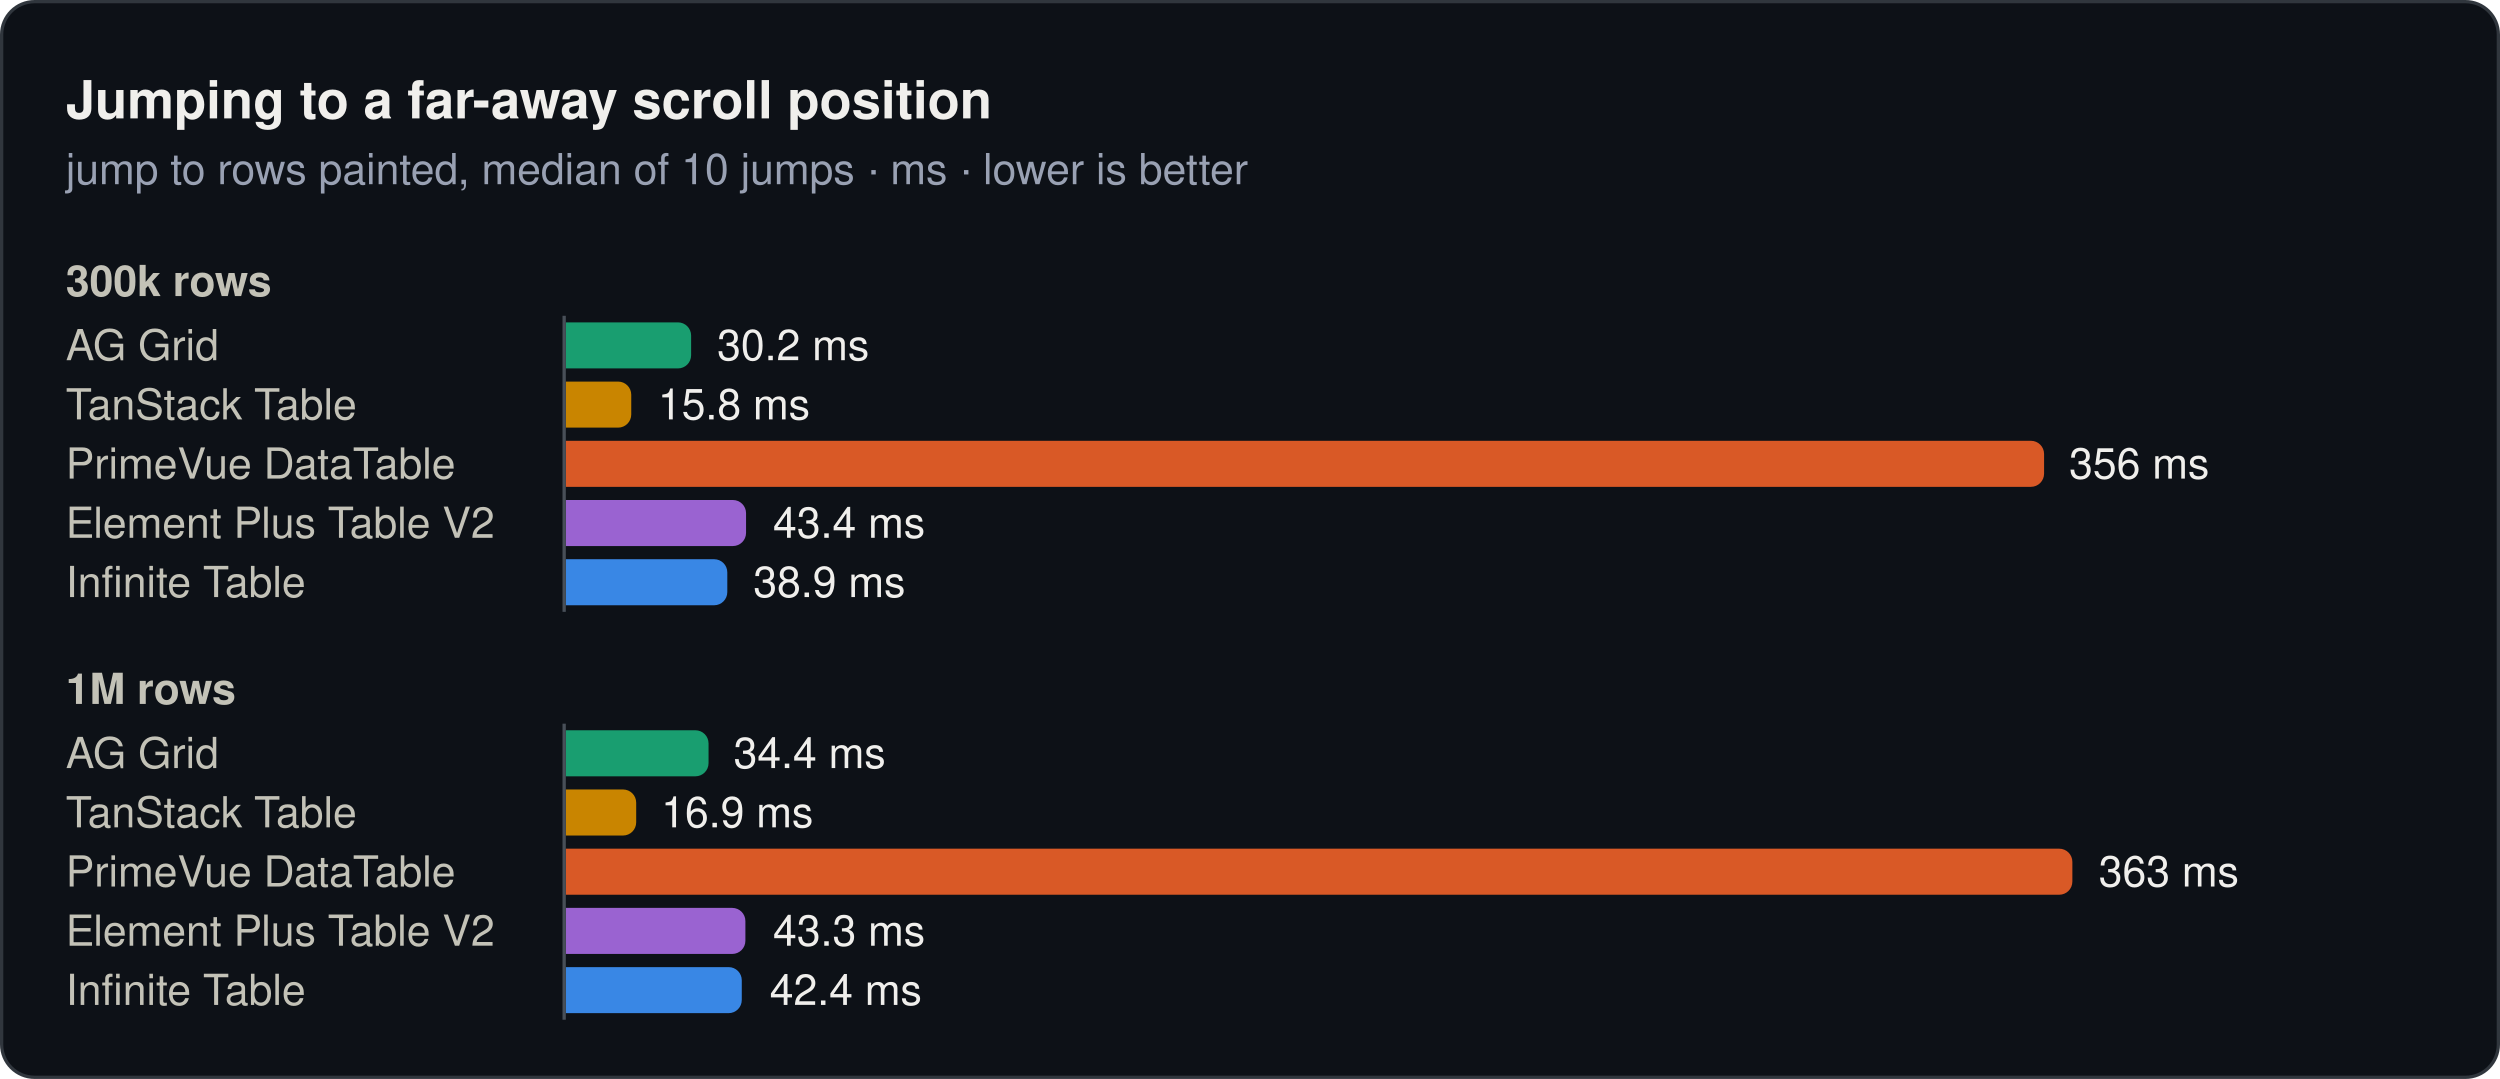
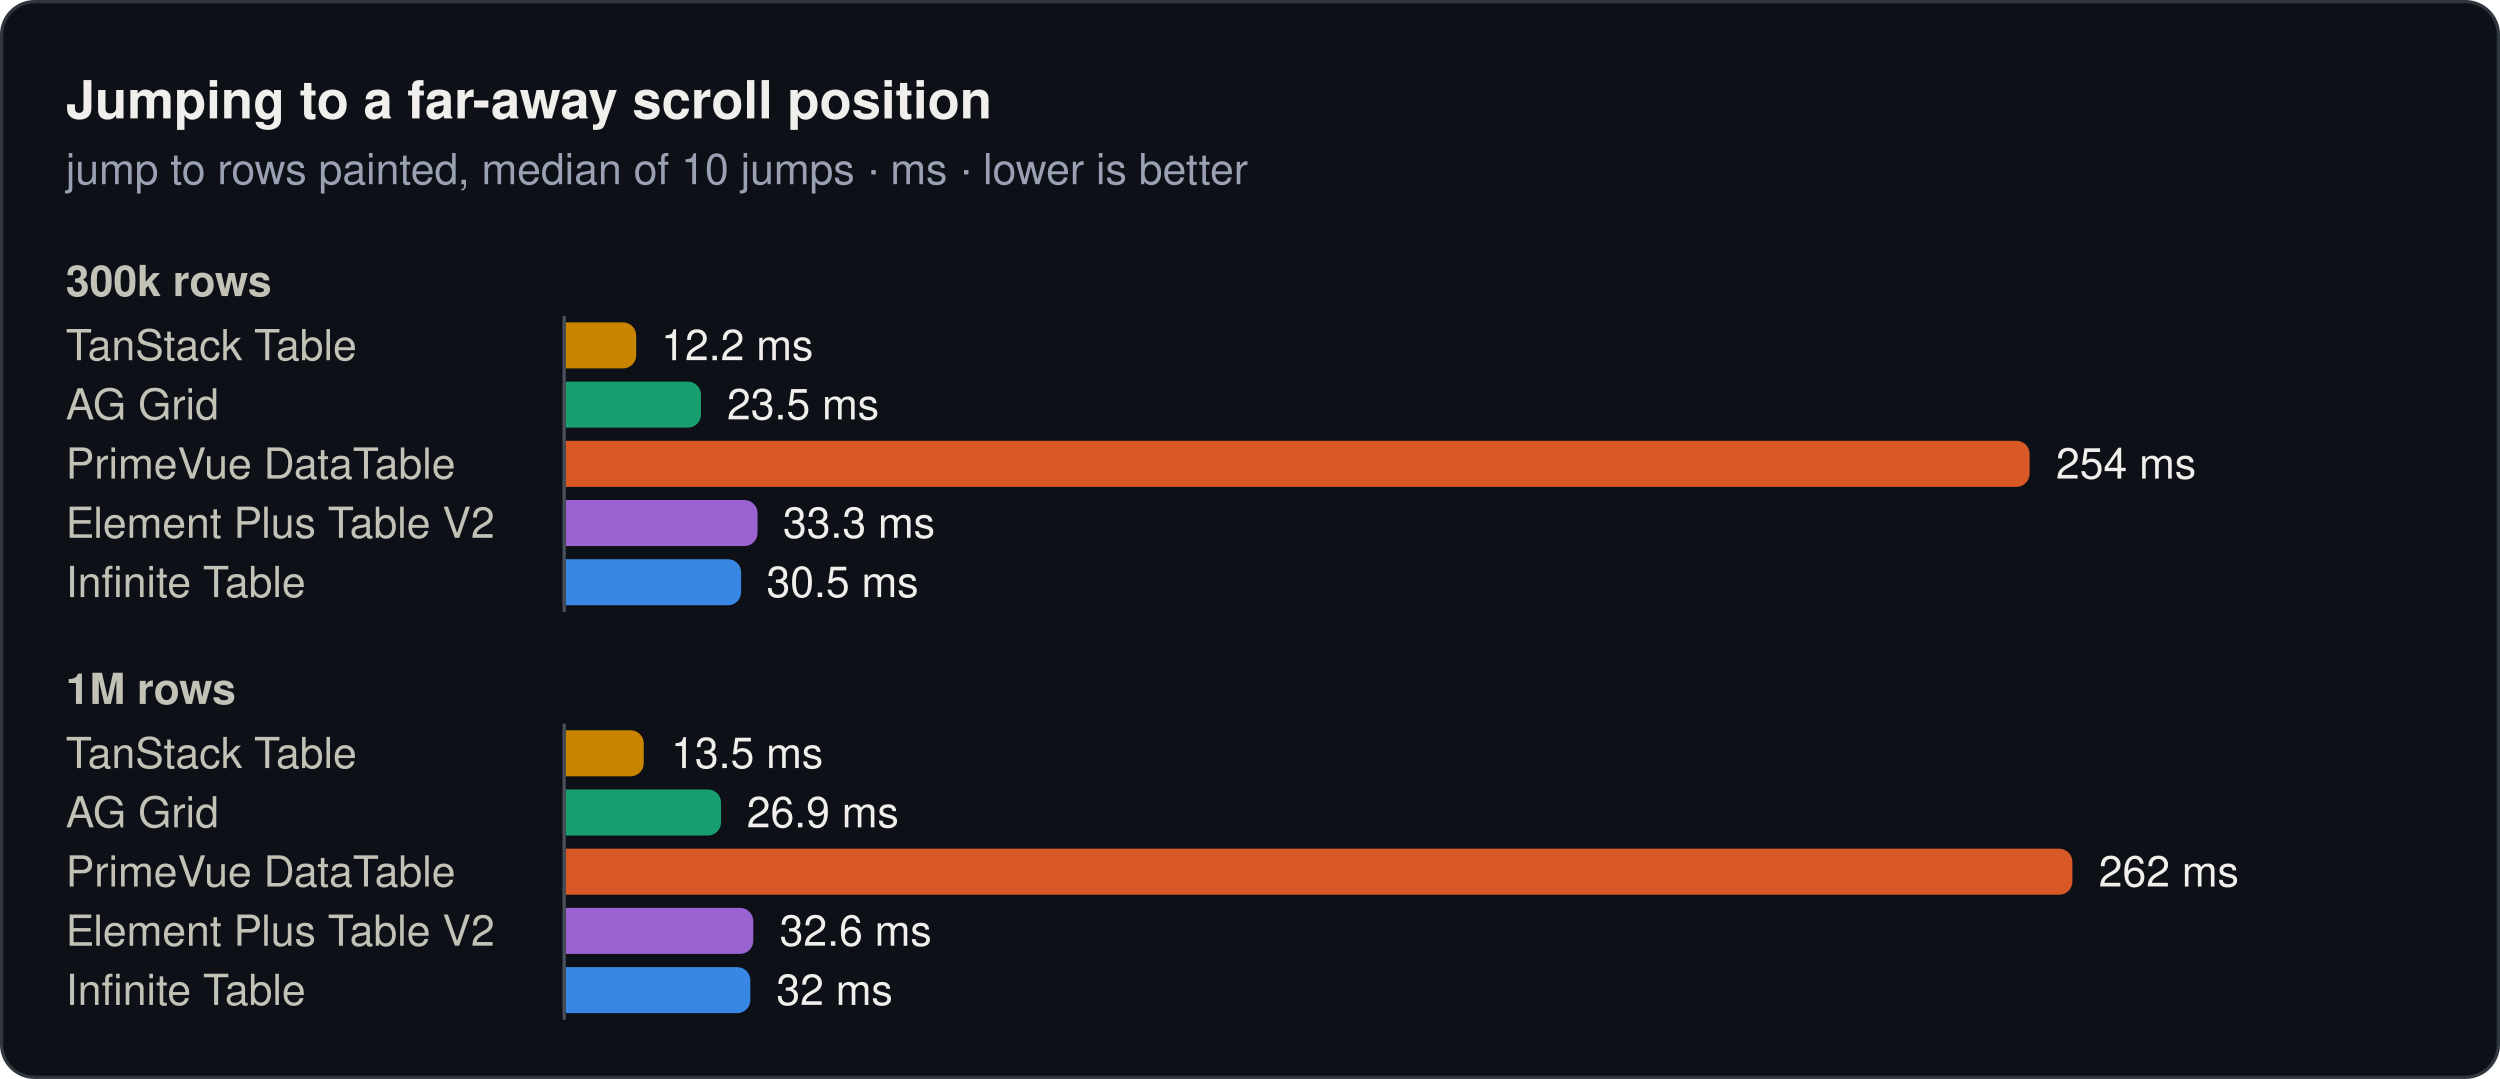
<svg xmlns="http://www.w3.org/2000/svg" width="760" height="328" viewBox="0 0 760 328" role="img">
  <rect x="0.5" y="0.5" width="759" height="327" rx="10" fill="#0d1117" stroke="#30363d" />
  <text x="20" y="36" font-family="system-ui, -apple-system, 'Segoe UI', Helvetica, Arial, sans-serif" font-size="16" font-weight="600" fill="#f0efec">Jumping to a far-away scroll position</text>
  <text x="20" y="56" font-family="system-ui, -apple-system, 'Segoe UI', Helvetica, Arial, sans-serif" font-size="13" fill="#99a1b3">jump to rows painted, median of 10 jumps · ms · lower is better</text>
  <text x="20" y="90" font-family="system-ui, -apple-system, 'Segoe UI', Helvetica, Arial, sans-serif" font-size="13" font-weight="600" fill="#c3c2b7">300k rows</text>
-   <text x="20" y="109.5" font-family="system-ui, -apple-system, 'Segoe UI', Helvetica, Arial, sans-serif" font-size="13" fill="#c3c2b7">AG Grid</text>
-   <path d="M172,98H206.1a4,4 0 0 1 4,4V108a4,4 0 0 1 -4,4H172Z" fill="#199e70" />
-   <text x="218" y="109.5" font-family="system-ui, -apple-system, 'Segoe UI', Helvetica, Arial, sans-serif" font-size="13" fill="#f0efec">30.2 ms</text>
-   <text x="20" y="127.5" font-family="system-ui, -apple-system, 'Segoe UI', Helvetica, Arial, sans-serif" font-size="13" fill="#c3c2b7">TanStack Table</text>
-   <path d="M172,116H187.9a4,4 0 0 1 4,4V126a4,4 0 0 1 -4,4H172Z" fill="#c98500" />
-   <text x="200" y="127.5" font-family="system-ui, -apple-system, 'Segoe UI', Helvetica, Arial, sans-serif" font-size="13" fill="#f0efec">15.8 ms</text>
+   <text x="20" y="109.5" font-family="system-ui, -apple-system, 'Segoe UI', Helvetica, Arial, sans-serif" font-size="13" fill="#c3c2b7">TanStack Table</text>
+   <path d="M172,98H189.4a4,4 0 0 1 4,4V108a4,4 0 0 1 -4,4H172Z" fill="#c98500" />
+   <text x="201" y="109.5" font-family="system-ui, -apple-system, 'Segoe UI', Helvetica, Arial, sans-serif" font-size="13" fill="#f0efec">12.2 ms</text>
+   <text x="20" y="127.5" font-family="system-ui, -apple-system, 'Segoe UI', Helvetica, Arial, sans-serif" font-size="13" fill="#c3c2b7">AG Grid</text>
+   <path d="M172,116H209.1a4,4 0 0 1 4,4V126a4,4 0 0 1 -4,4H172Z" fill="#199e70" />
+   <text x="221" y="127.5" font-family="system-ui, -apple-system, 'Segoe UI', Helvetica, Arial, sans-serif" font-size="13" fill="#f0efec">23.5 ms</text>
  <text x="20" y="145.5" font-family="system-ui, -apple-system, 'Segoe UI', Helvetica, Arial, sans-serif" font-size="13" fill="#c3c2b7">PrimeVue DataTable</text>
-   <path d="M172,134H617.4a4,4 0 0 1 4,4V144a4,4 0 0 1 -4,4H172Z" fill="#d95926" />
-   <text x="629" y="145.5" font-family="system-ui, -apple-system, 'Segoe UI', Helvetica, Arial, sans-serif" font-size="13" fill="#f0efec">356 ms</text>
+   <path d="M172,134H613a4,4 0 0 1 4,4V144a4,4 0 0 1 -4,4H172Z" fill="#d95926" />
+   <text x="625" y="145.5" font-family="system-ui, -apple-system, 'Segoe UI', Helvetica, Arial, sans-serif" font-size="13" fill="#f0efec">254 ms</text>
  <text x="20" y="163.5" font-family="system-ui, -apple-system, 'Segoe UI', Helvetica, Arial, sans-serif" font-size="13" fill="#c3c2b7">Element Plus Table V2</text>
-   <path d="M172,152H222.8a4,4 0 0 1 4,4V162a4,4 0 0 1 -4,4H172Z" fill="#9a63d1" />
-   <text x="235" y="163.5" font-family="system-ui, -apple-system, 'Segoe UI', Helvetica, Arial, sans-serif" font-size="13" fill="#f0efec">43.4 ms</text>
+   <path d="M172,152H226.3a4,4 0 0 1 4,4V162a4,4 0 0 1 -4,4H172Z" fill="#9a63d1" />
+   <text x="238" y="163.5" font-family="system-ui, -apple-system, 'Segoe UI', Helvetica, Arial, sans-serif" font-size="13" fill="#f0efec">33.3 ms</text>
  <text x="20" y="181.5" font-family="system-ui, -apple-system, 'Segoe UI', Helvetica, Arial, sans-serif" font-size="13" fill="#c3c2b7">Infinite Table</text>
-   <path d="M172,170H217.1a4,4 0 0 1 4,4V180a4,4 0 0 1 -4,4H172Z" fill="#3987e5" />
-   <text x="229" y="181.5" font-family="system-ui, -apple-system, 'Segoe UI', Helvetica, Arial, sans-serif" font-size="13" fill="#f0efec">38.9 ms</text>
+   <path d="M172,170H221.3a4,4 0 0 1 4,4V180a4,4 0 0 1 -4,4H172Z" fill="#3987e5" />
+   <text x="233" y="181.5" font-family="system-ui, -apple-system, 'Segoe UI', Helvetica, Arial, sans-serif" font-size="13" fill="#f0efec">30.5 ms</text>
  <line x1="171.5" y1="96" x2="171.5" y2="186" stroke="#484f58" stroke-width="1" />
  <text x="20" y="214" font-family="system-ui, -apple-system, 'Segoe UI', Helvetica, Arial, sans-serif" font-size="13" font-weight="600" fill="#c3c2b7">1M rows</text>
-   <text x="20" y="233.5" font-family="system-ui, -apple-system, 'Segoe UI', Helvetica, Arial, sans-serif" font-size="13" fill="#c3c2b7">AG Grid</text>
-   <path d="M172,222H211.4a4,4 0 0 1 4,4V232a4,4 0 0 1 -4,4H172Z" fill="#199e70" />
-   <text x="223" y="233.5" font-family="system-ui, -apple-system, 'Segoe UI', Helvetica, Arial, sans-serif" font-size="13" fill="#f0efec">34.4 ms</text>
-   <text x="20" y="251.5" font-family="system-ui, -apple-system, 'Segoe UI', Helvetica, Arial, sans-serif" font-size="13" fill="#c3c2b7">TanStack Table</text>
-   <path d="M172,240H189.4a4,4 0 0 1 4,4V250a4,4 0 0 1 -4,4H172Z" fill="#c98500" />
-   <text x="201" y="251.5" font-family="system-ui, -apple-system, 'Segoe UI', Helvetica, Arial, sans-serif" font-size="13" fill="#f0efec">16.9 ms</text>
+   <text x="20" y="233.5" font-family="system-ui, -apple-system, 'Segoe UI', Helvetica, Arial, sans-serif" font-size="13" fill="#c3c2b7">TanStack Table</text>
+   <path d="M172,222H191.7a4,4 0 0 1 4,4V232a4,4 0 0 1 -4,4H172Z" fill="#c98500" />
+   <text x="204" y="233.5" font-family="system-ui, -apple-system, 'Segoe UI', Helvetica, Arial, sans-serif" font-size="13" fill="#f0efec">13.5 ms</text>
+   <text x="20" y="251.5" font-family="system-ui, -apple-system, 'Segoe UI', Helvetica, Arial, sans-serif" font-size="13" fill="#c3c2b7">AG Grid</text>
+   <path d="M172,240H215.2a4,4 0 0 1 4,4V250a4,4 0 0 1 -4,4H172Z" fill="#199e70" />
+   <text x="227" y="251.5" font-family="system-ui, -apple-system, 'Segoe UI', Helvetica, Arial, sans-serif" font-size="13" fill="#f0efec">26.9 ms</text>
  <text x="20" y="269.5" font-family="system-ui, -apple-system, 'Segoe UI', Helvetica, Arial, sans-serif" font-size="13" fill="#c3c2b7">PrimeVue DataTable</text>
  <path d="M172,258H626a4,4 0 0 1 4,4V268a4,4 0 0 1 -4,4H172Z" fill="#d95926" />
-   <text x="638" y="269.5" font-family="system-ui, -apple-system, 'Segoe UI', Helvetica, Arial, sans-serif" font-size="13" fill="#f0efec">363 ms</text>
+   <text x="638" y="269.5" font-family="system-ui, -apple-system, 'Segoe UI', Helvetica, Arial, sans-serif" font-size="13" fill="#f0efec">262 ms</text>
  <text x="20" y="287.5" font-family="system-ui, -apple-system, 'Segoe UI', Helvetica, Arial, sans-serif" font-size="13" fill="#c3c2b7">Element Plus Table V2</text>
-   <path d="M172,276H222.6a4,4 0 0 1 4,4V286a4,4 0 0 1 -4,4H172Z" fill="#9a63d1" />
-   <text x="235" y="287.5" font-family="system-ui, -apple-system, 'Segoe UI', Helvetica, Arial, sans-serif" font-size="13" fill="#f0efec">43.3 ms</text>
+   <path d="M172,276H225a4,4 0 0 1 4,4V286a4,4 0 0 1 -4,4H172Z" fill="#9a63d1" />
+   <text x="237" y="287.5" font-family="system-ui, -apple-system, 'Segoe UI', Helvetica, Arial, sans-serif" font-size="13" fill="#f0efec">32.6 ms</text>
  <text x="20" y="305.5" font-family="system-ui, -apple-system, 'Segoe UI', Helvetica, Arial, sans-serif" font-size="13" fill="#c3c2b7">Infinite Table</text>
-   <path d="M172,294H221.5a4,4 0 0 1 4,4V304a4,4 0 0 1 -4,4H172Z" fill="#3987e5" />
-   <text x="234" y="305.5" font-family="system-ui, -apple-system, 'Segoe UI', Helvetica, Arial, sans-serif" font-size="13" fill="#f0efec">42.4 ms</text>
+   <path d="M172,294H224.1a4,4 0 0 1 4,4V304a4,4 0 0 1 -4,4H172Z" fill="#3987e5" />
+   <text x="236" y="305.5" font-family="system-ui, -apple-system, 'Segoe UI', Helvetica, Arial, sans-serif" font-size="13" fill="#f0efec">32 ms</text>
  <line x1="171.5" y1="220" x2="171.5" y2="310" stroke="#484f58" stroke-width="1" />
</svg>
